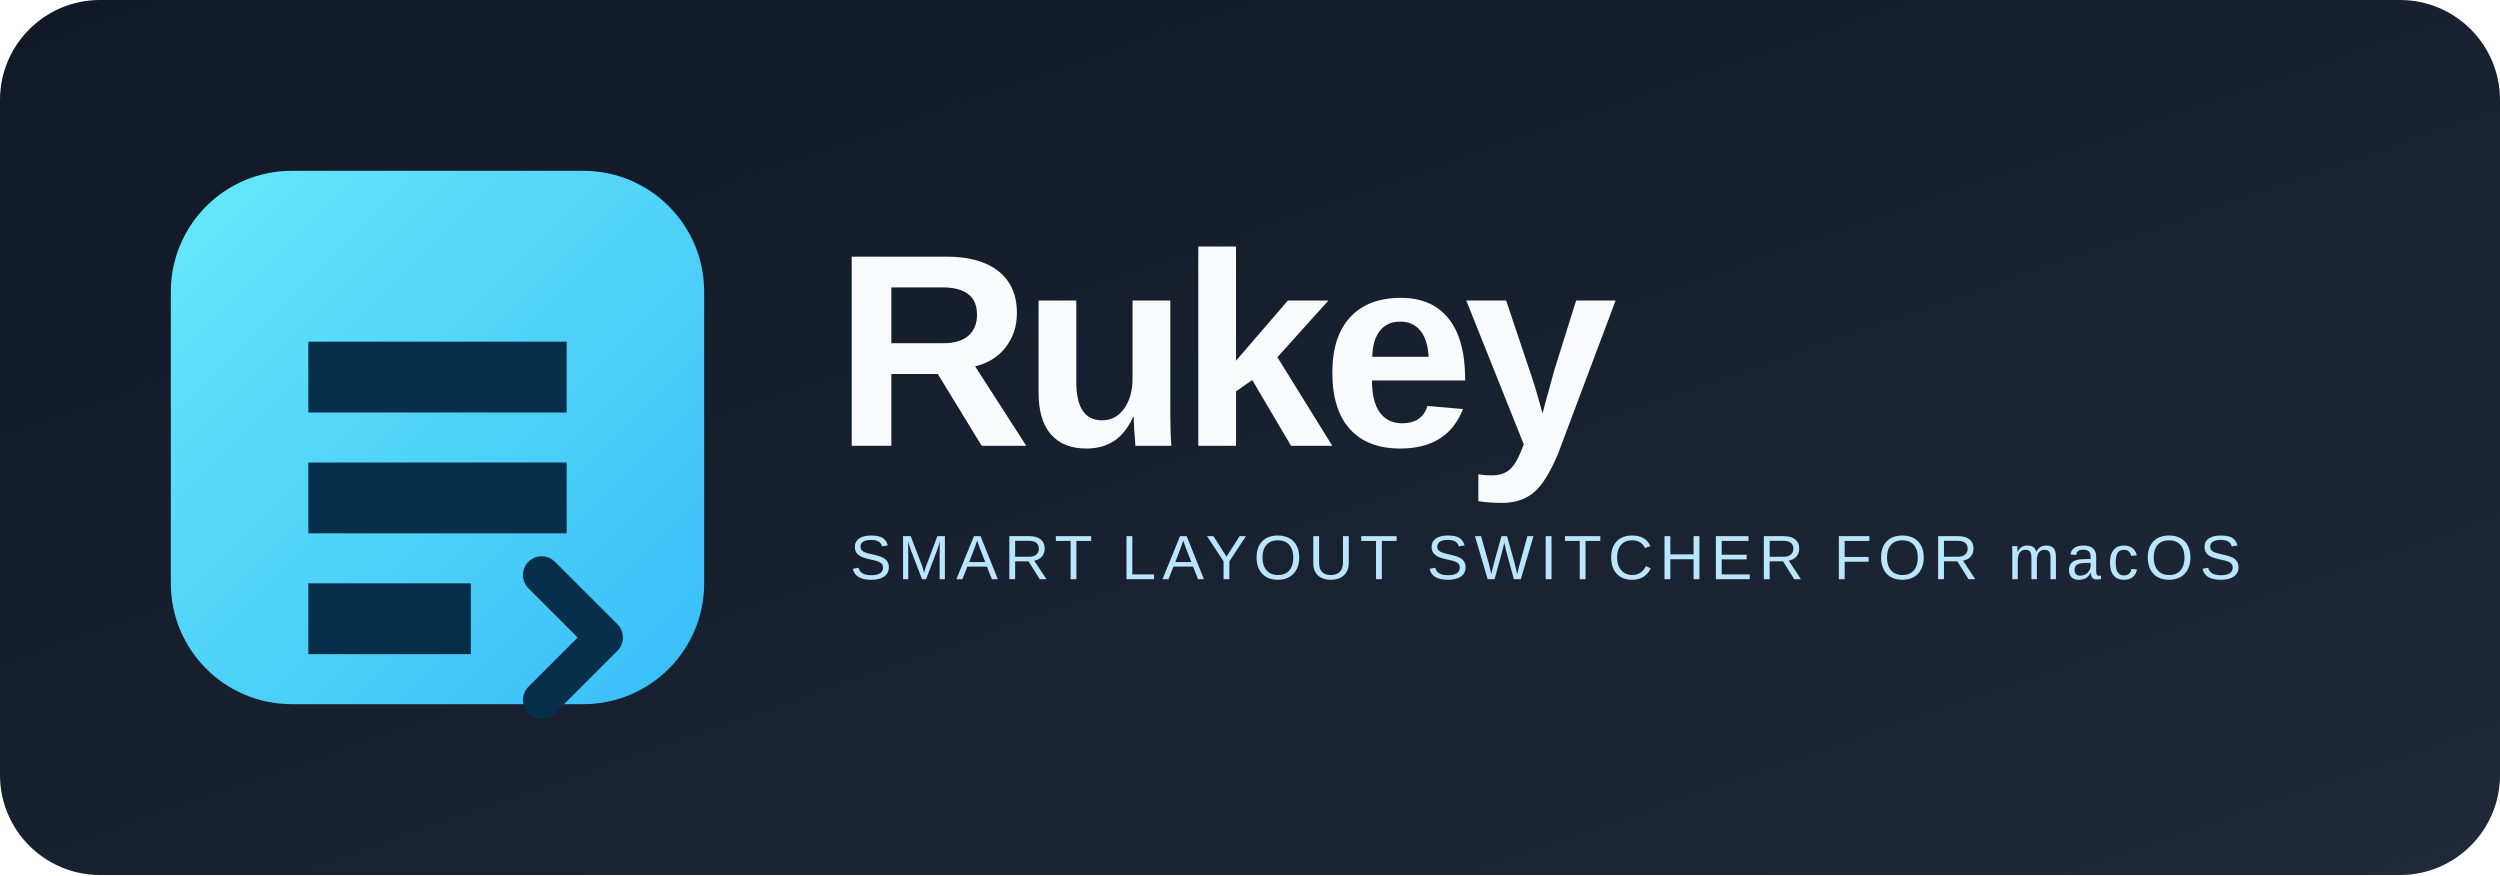
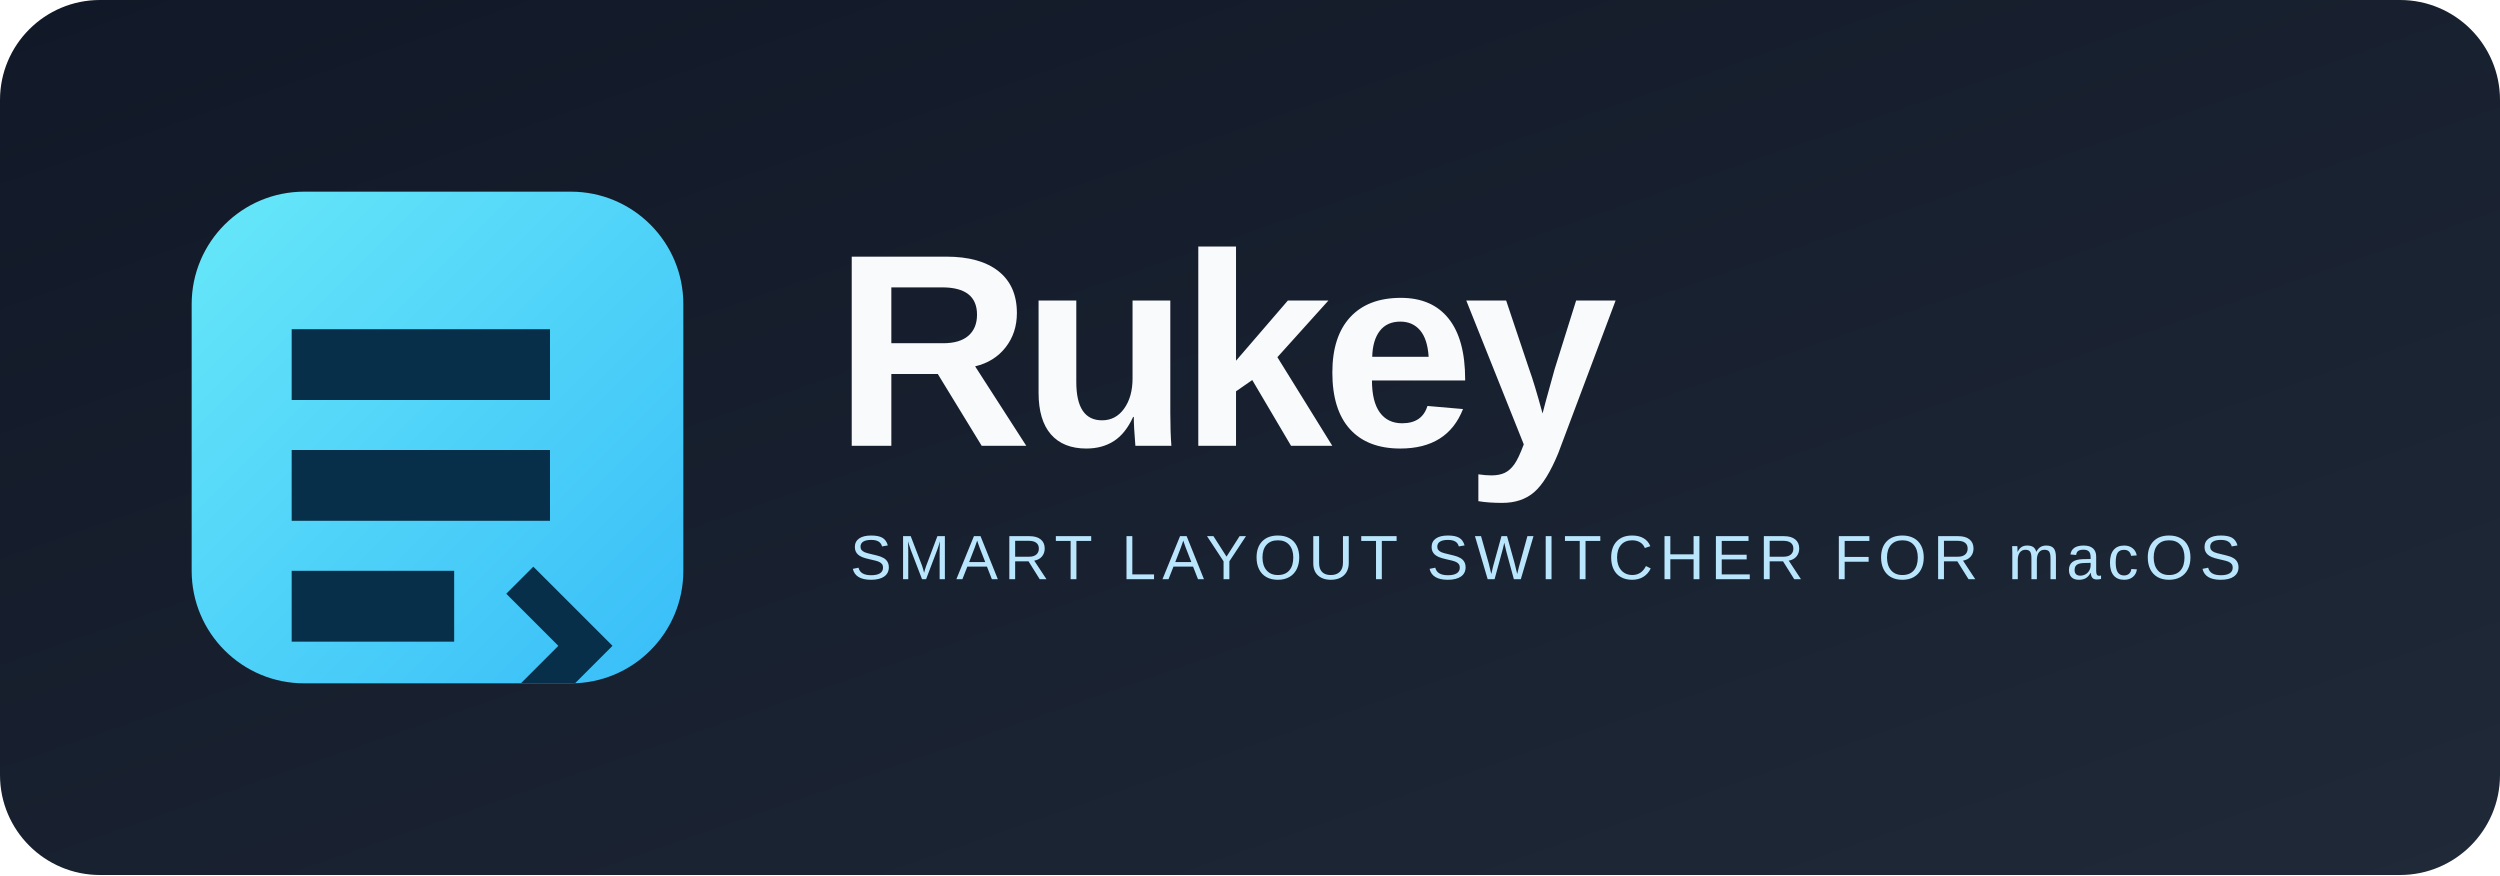
<svg xmlns="http://www.w3.org/2000/svg" width="1200" height="420" viewBox="0 0 1200 420" role="img" aria-labelledby="title desc">
  <defs>
    <linearGradient id="bg" x1="0" y1="0" x2="1" y2="1">
      <stop offset="0" stop-color="#111827" />
      <stop offset="1" stop-color="#1f2937" />
    </linearGradient>
    <linearGradient id="accent" x1="0" y1="0" x2="1" y2="1">
      <stop offset="0" stop-color="#67e8f9" />
      <stop offset="1" stop-color="#38bdf8" />
    </linearGradient>
+     <clipPath id="icon-clip">
+       <rect x="10" y="10" width="236" height="236" rx="54" />
+     </clipPath>
  </defs>
  <rect width="1200" height="420" rx="48" fill="url(#bg)" />
  <g transform="translate(82 82)">
-     <rect width="256" height="256" rx="58" fill="url(#accent)" />
-     <path d="M66 82h124v34H66zm0 58h124v34H66zm0 58h78v34H66z" fill="#082f49" />
-     <path d="M178 194l30 30-30 30" fill="none" stroke="#082f49" stroke-width="18" stroke-linecap="round" stroke-linejoin="round" />
+     <rect x="10" y="10" width="236" height="236" rx="54" fill="url(#accent)" />
+     <g clip-path="url(#icon-clip)" fill="#082f49">
+       <path d="M58 76h124v34H58zm0 58h124v34H58zm0 58h78v34H58z" />
+       <path d="M174 190l38 38-38 38-13-13 25-25-25-25z" />
+     </g>
  </g>
  <text x="400" y="214" fill="#f8fafc" font-family="Helvetica Neue,Arial,sans-serif" font-size="132" font-weight="700" letter-spacing="-5">Rukey</text>
  <text x="408" y="278" fill="#bae6fd" font-family="Helvetica Neue,Arial,sans-serif" font-size="30" letter-spacing="3">SMART LAYOUT SWITCHER FOR macOS</text>
</svg>
